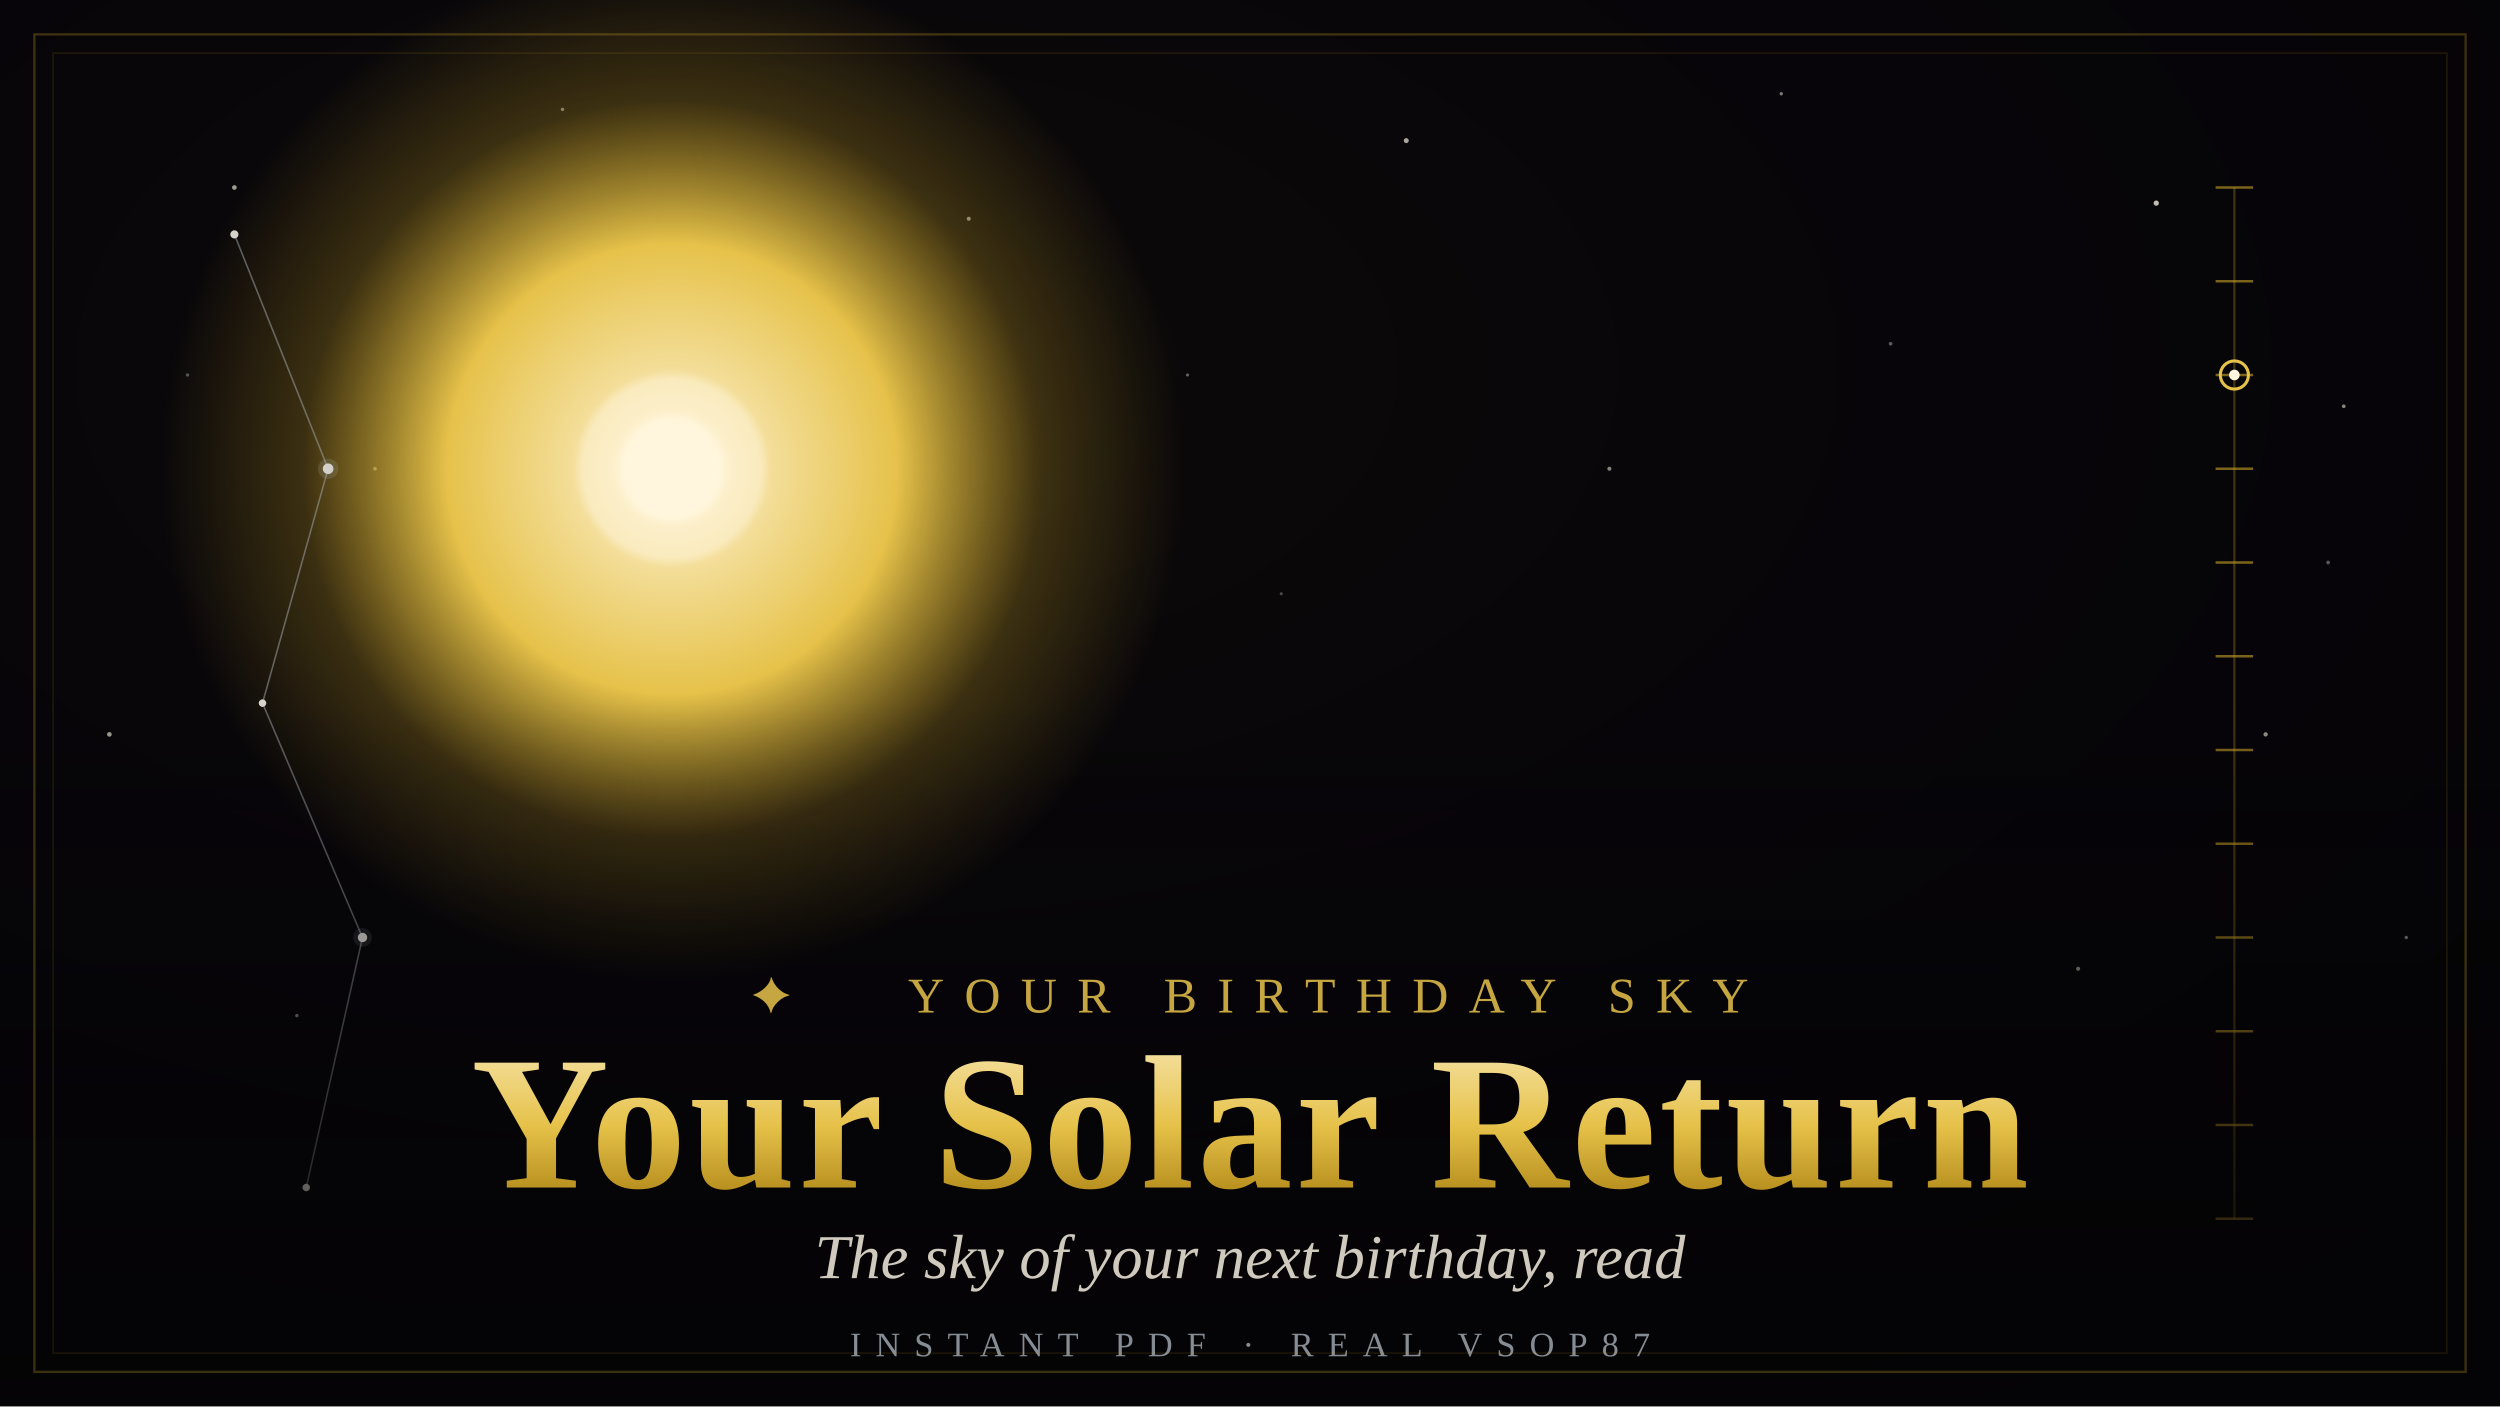
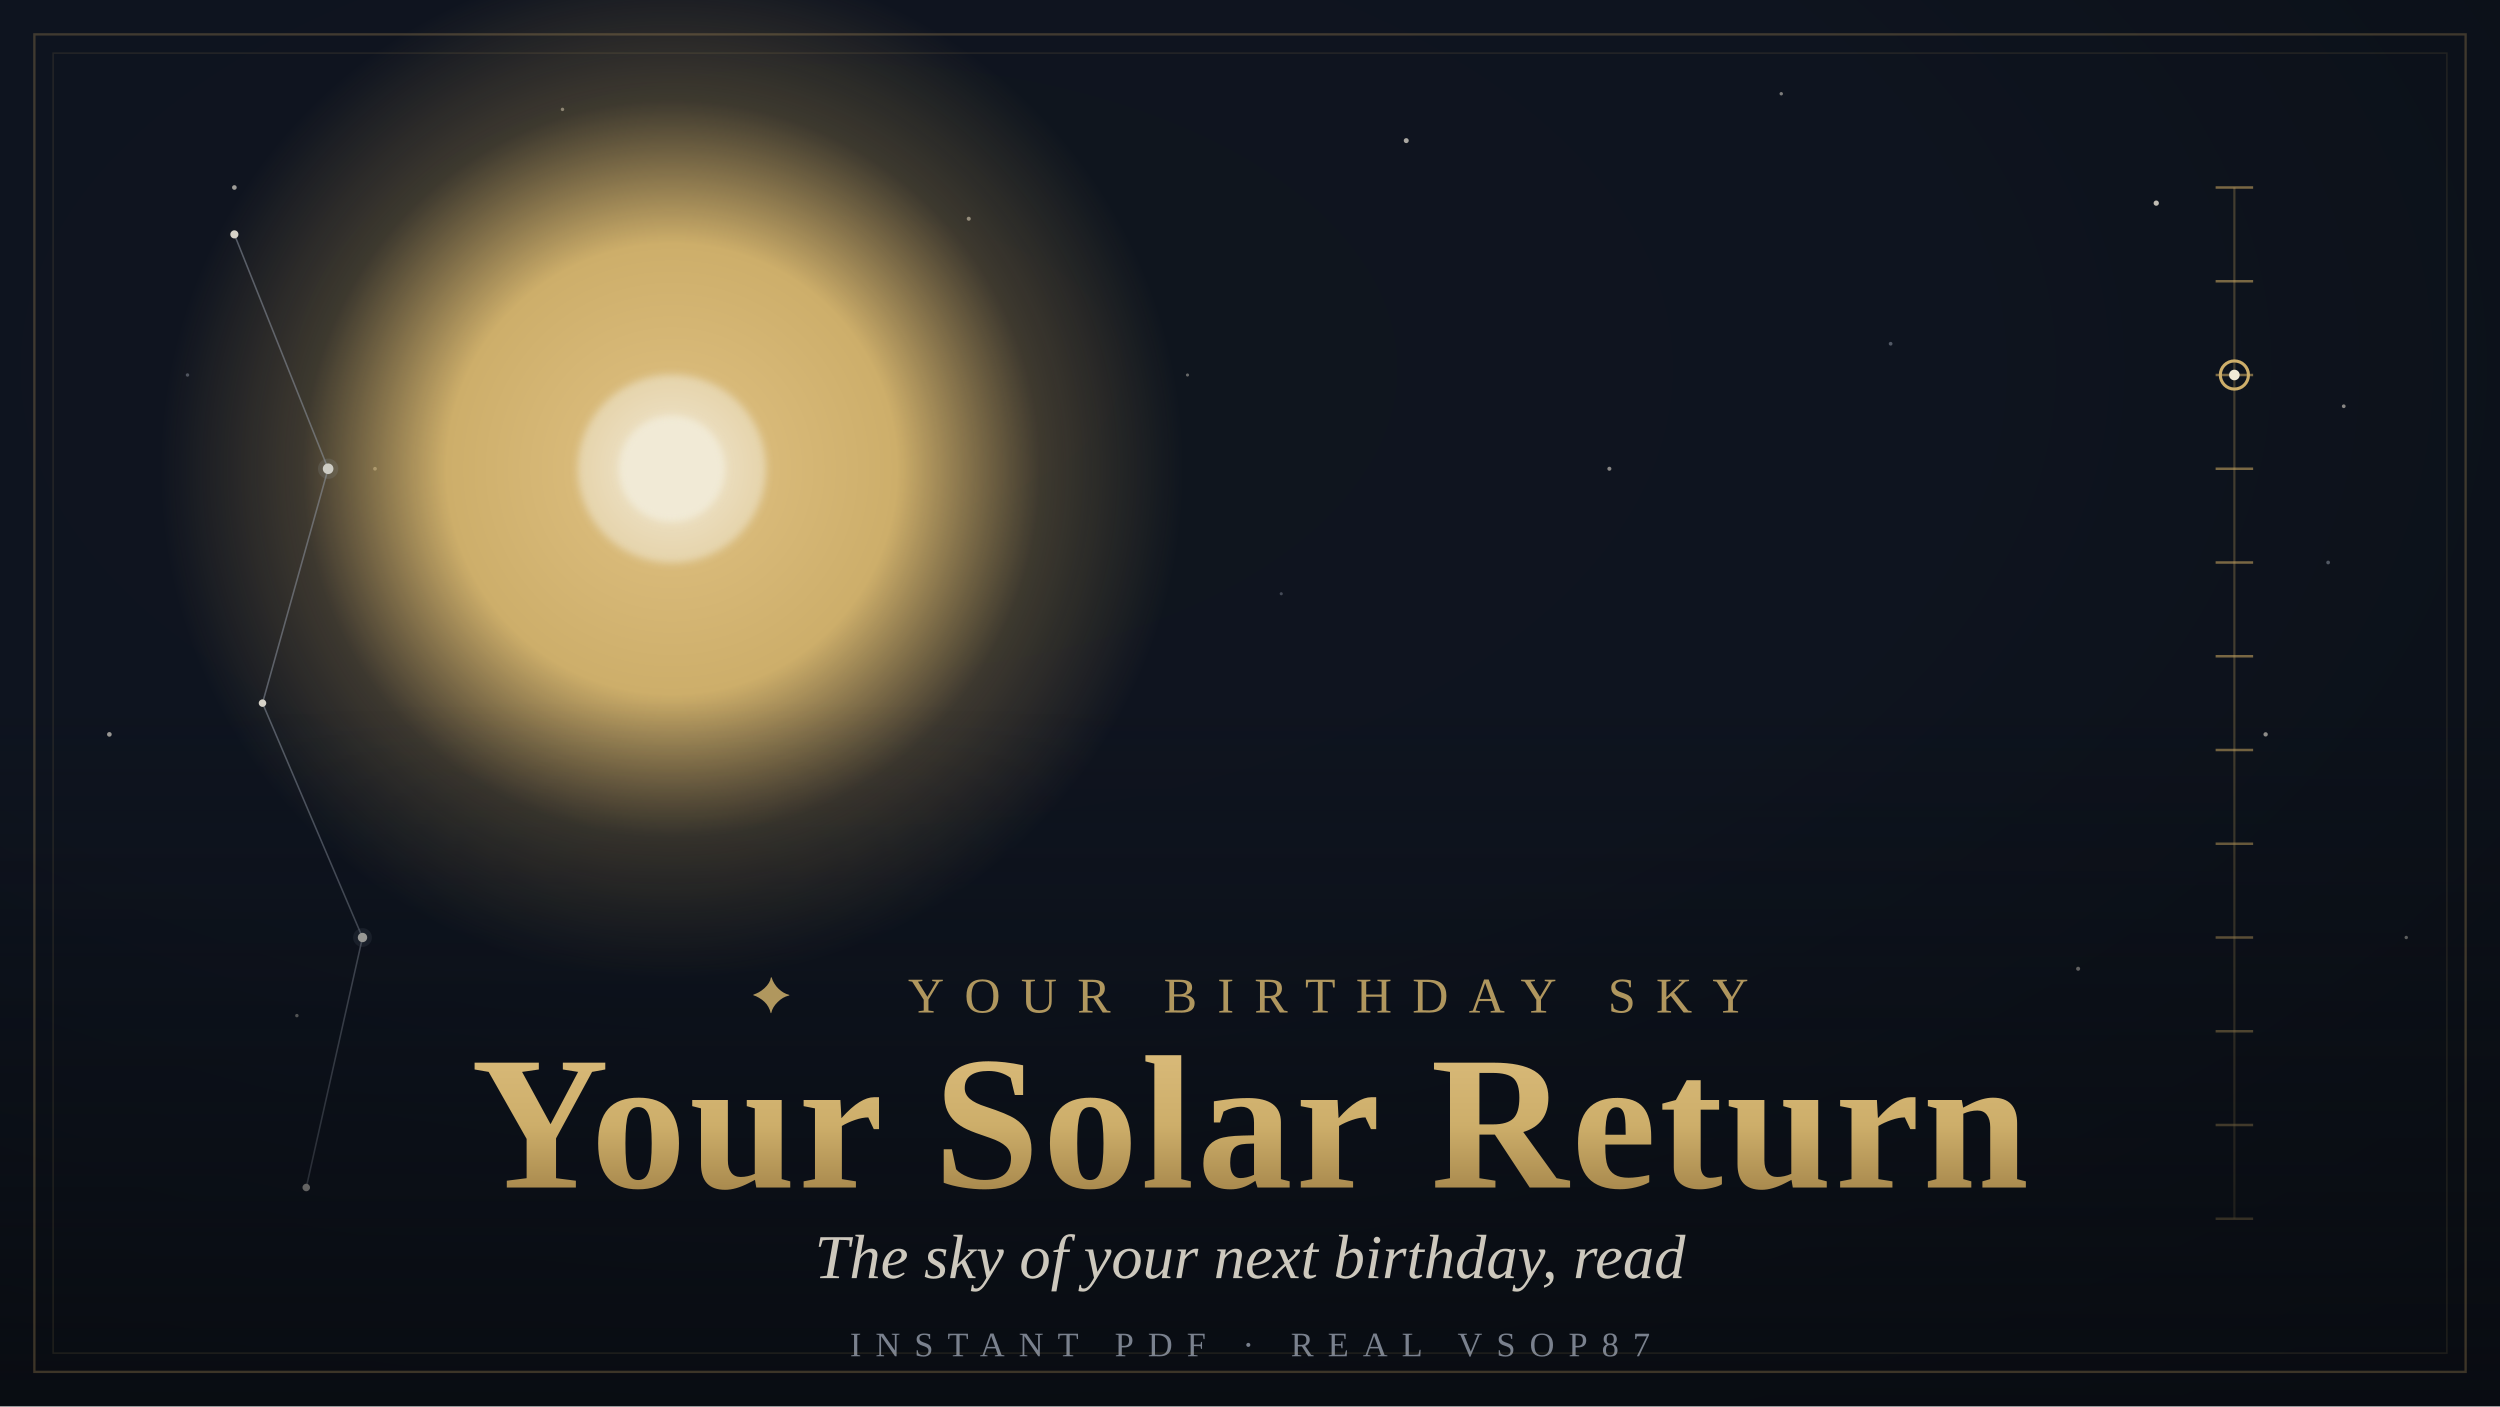
<svg xmlns="http://www.w3.org/2000/svg" viewBox="0 0 1600 900" width="1600" height="900" role="img" aria-label="Your Solar Return — the sky of your next birthday, dated and read">
  <defs>
    <radialGradient id="sr-void" cx="34%" cy="26%" r="95%">
-       <stop offset="0%" stop-color="#0d0a09" />
-       <stop offset="46%" stop-color="#070509" />
-       <stop offset="100%" stop-color="#040305" />
+       <stop offset="0%" stop-color="#10151E" />
+       <stop offset="46%" stop-color="#0E141F" />
+       <stop offset="100%" stop-color="#0A0E14" />
    </radialGradient>
    <radialGradient id="sr-sun" cx="50%" cy="50%" r="50%">
-       <stop offset="0%" stop-color="#fff6dd" />
-       <stop offset="20%" stop-color="#f3dd97" />
-       <stop offset="44%" stop-color="#e6c24a" />
-       <stop offset="72%" stop-color="rgba(201,162,39,0.26)" />
-       <stop offset="100%" stop-color="rgba(201,162,39,0)" />
+       <stop offset="0%" stop-color="#F1EAD6" />
+       <stop offset="20%" stop-color="#D8B978" />
+       <stop offset="44%" stop-color="#CDAE6A" />
+       <stop offset="72%" stop-color="rgba(194,160,94,0.26)" />
+       <stop offset="100%" stop-color="rgba(194,160,94,0)" />
    </radialGradient>
    <linearGradient id="sr-gold" x1="0" y1="0" x2="0" y2="1">
-       <stop offset="0%" stop-color="#f3dd97" />
-       <stop offset="52%" stop-color="#e6c24a" />
-       <stop offset="100%" stop-color="#b8901f" />
+       <stop offset="0%" stop-color="#D8B978" />
+       <stop offset="52%" stop-color="#CDAE6A" />
+       <stop offset="100%" stop-color="#A98A4E" />
    </linearGradient>
    <linearGradient id="sr-scrim" x1="0" y1="0" x2="0" y2="1">
-       <stop offset="0%" stop-color="rgba(4,3,5,0)" />
-       <stop offset="68%" stop-color="rgba(4,3,5,0.55)" />
-       <stop offset="100%" stop-color="rgba(4,3,5,0.92)" />
+       <stop offset="0%" stop-color="rgba(9,12,18,0)" />
+       <stop offset="68%" stop-color="rgba(9,12,18,0.55)" />
+       <stop offset="100%" stop-color="rgba(9,12,18,0.92)" />
    </linearGradient>
    <filter id="sr-soft" x="-30%" y="-30%" width="160%" height="160%">
      <feGaussianBlur stdDeviation="2.4" />
    </filter>
  </defs>
  <rect width="1600" height="900" fill="url(#sr-void)" />
-   <g fill="#f0e9da">
+   <g fill="#ECE6D8">
    <circle cx="150" cy="120" r="1.5" opacity="0.65" />
    <circle cx="360" cy="70" r="1.1" opacity="0.5" />
    <circle cx="620" cy="140" r="1.3" opacity="0.55" />
    <circle cx="900" cy="90" r="1.6" opacity="0.7" />
    <circle cx="1140" cy="60" r="1.1" opacity="0.5" />
    <circle cx="1380" cy="130" r="1.7" opacity="0.8" />
    <circle cx="1500" cy="260" r="1.2" opacity="0.55" />
    <circle cx="1450" cy="470" r="1.4" opacity="0.6" />
    <circle cx="1540" cy="600" r="1.1" opacity="0.5" />
    <circle cx="760" cy="240" r="1" opacity="0.4" />
    <circle cx="1030" cy="300" r="1.3" opacity="0.55" />
    <circle cx="240" cy="300" r="1.2" opacity="0.5" />
    <circle cx="70" cy="470" r="1.5" opacity="0.65" />
    <circle cx="190" cy="650" r="1.1" opacity="0.5" />
    <circle cx="1330" cy="620" r="1.3" opacity="0.55" />
  </g>
-   <g fill="#a6aeb8">
+   <g fill="#969EAC">
    <circle cx="500" cy="280" r="1.1" opacity="0.5" />
    <circle cx="820" cy="380" r="1" opacity="0.4" />
    <circle cx="1210" cy="220" r="1.2" opacity="0.5" />
    <circle cx="120" cy="240" r="1.1" opacity="0.45" />
    <circle cx="1490" cy="360" r="1.2" opacity="0.5" />
  </g>
  <circle cx="430" cy="300" r="330" fill="url(#sr-sun)" />
-   <circle cx="430" cy="300" r="60" fill="#fff6dd" opacity="0.5" filter="url(#sr-soft)" />
-   <circle cx="430" cy="300" r="34" fill="#fff6dd" filter="url(#sr-soft)" />
-   <g stroke="#a6aeb8" stroke-width="1" fill="none" opacity="0.5">
+   <circle cx="430" cy="300" r="60" fill="#F1EAD6" opacity="0.5" filter="url(#sr-soft)" />
+   <circle cx="430" cy="300" r="34" fill="#F1EAD6" filter="url(#sr-soft)" />
+   <g stroke="#969EAC" stroke-width="1" fill="none" opacity="0.5">
    <polyline points="150,150 210,300 168,450 232,600 196,760" />
  </g>
-   <g fill="#d8d2cc">
+   <g fill="#D6D2C8">
    <circle cx="150" cy="150" r="2.6" />
    <circle cx="210" cy="300" r="3.4" />
    <circle cx="168" cy="450" r="2.4" />
    <circle cx="232" cy="600" r="3" />
    <circle cx="196" cy="760" r="2.4" />
  </g>
-   <g fill="#b9c4cf" opacity="0.85">
+   <g fill="#9AA6B4" opacity="0.85">
    <circle cx="210" cy="300" r="6.5" opacity="0.18" />
    <circle cx="232" cy="600" r="6" opacity="0.16" />
  </g>
  <g transform="translate(1430 0)">
-     <line x1="0" y1="120" x2="0" y2="780" stroke="rgba(201,162,39,0.30)" stroke-width="1.4" />
-     <g stroke="#c9a227" stroke-width="1.6" opacity="0.6">
+     <line x1="0" y1="120" x2="0" y2="780" stroke="rgba(194,160,94,0.30)" stroke-width="1.4" />
+     <g stroke="#C2A05E" stroke-width="1.6" opacity="0.6">
      <line x1="-12" y1="120" x2="12" y2="120" />
      <line x1="-12" y1="180" x2="12" y2="180" />
      <line x1="-12" y1="240" x2="12" y2="240" />
      <line x1="-12" y1="300" x2="12" y2="300" />
      <line x1="-12" y1="360" x2="12" y2="360" />
      <line x1="-12" y1="420" x2="12" y2="420" />
      <line x1="-12" y1="480" x2="12" y2="480" />
      <line x1="-12" y1="540" x2="12" y2="540" />
      <line x1="-12" y1="600" x2="12" y2="600" />
      <line x1="-12" y1="660" x2="12" y2="660" />
      <line x1="-12" y1="720" x2="12" y2="720" />
      <line x1="-12" y1="780" x2="12" y2="780" />
    </g>
    <line x1="-20" y1="240" x2="20" y2="240" stroke="url(#sr-gold)" stroke-width="3.4" />
-     <circle cx="0" cy="240" r="9" fill="none" stroke="#e6c24a" stroke-width="2" />
-     <circle cx="0" cy="240" r="3.4" fill="#fff6dd" />
+     <circle cx="0" cy="240" r="9" fill="none" stroke="#CDAE6A" stroke-width="2" />
+     <circle cx="0" cy="240" r="3.4" fill="#F1EAD6" />
  </g>
  <rect y="450" width="1600" height="450" fill="url(#sr-scrim)" />
  <g text-anchor="middle" font-family="'Cinzel', 'Cormorant Garamond', Georgia, 'Times New Roman', serif">
-     <text x="800" y="648" font-size="32" letter-spacing="13" fill="#e6c24a" opacity="0.85">✦   YOUR BIRTHDAY SKY</text>
+     <text x="800" y="648" font-size="32" letter-spacing="13" fill="#CDAE6A" opacity="0.85">✦   YOUR BIRTHDAY SKY</text>
    <text x="800" y="760" font-size="122" font-weight="600" fill="url(#sr-gold)" letter-spacing="2">Your Solar Return</text>
-     <text x="800" y="818" font-size="40" font-style="italic" fill="#f0e9da" opacity="0.86" font-family="'Cormorant Garamond', Georgia, 'Times New Roman', serif">The sky of your next birthday, read</text>
-     <text x="800" y="868" font-size="22" letter-spacing="9" fill="#a6aeb8" opacity="0.8">INSTANT PDF · REAL VSOP87</text>
+     <text x="800" y="818" font-size="40" font-style="italic" fill="#ECE6D8" opacity="0.86" font-family="'Cormorant Garamond', Georgia, 'Times New Roman', serif">The sky of your next birthday, read</text>
+     <text x="800" y="868" font-size="22" letter-spacing="9" fill="#969EAC" opacity="0.8">INSTANT PDF · REAL VSOP87</text>
  </g>
-   <rect x="22" y="22" width="1556" height="856" fill="none" stroke="rgba(201,162,39,0.28)" stroke-width="1.5" />
-   <rect x="34" y="34" width="1532" height="832" fill="none" stroke="rgba(201,162,39,0.12)" stroke-width="1" />
+   <rect x="22" y="22" width="1556" height="856" fill="none" stroke="rgba(194,160,94,0.28)" stroke-width="1.5" />
+   <rect x="34" y="34" width="1532" height="832" fill="none" stroke="rgba(194,160,94,0.12)" stroke-width="1" />
</svg>
